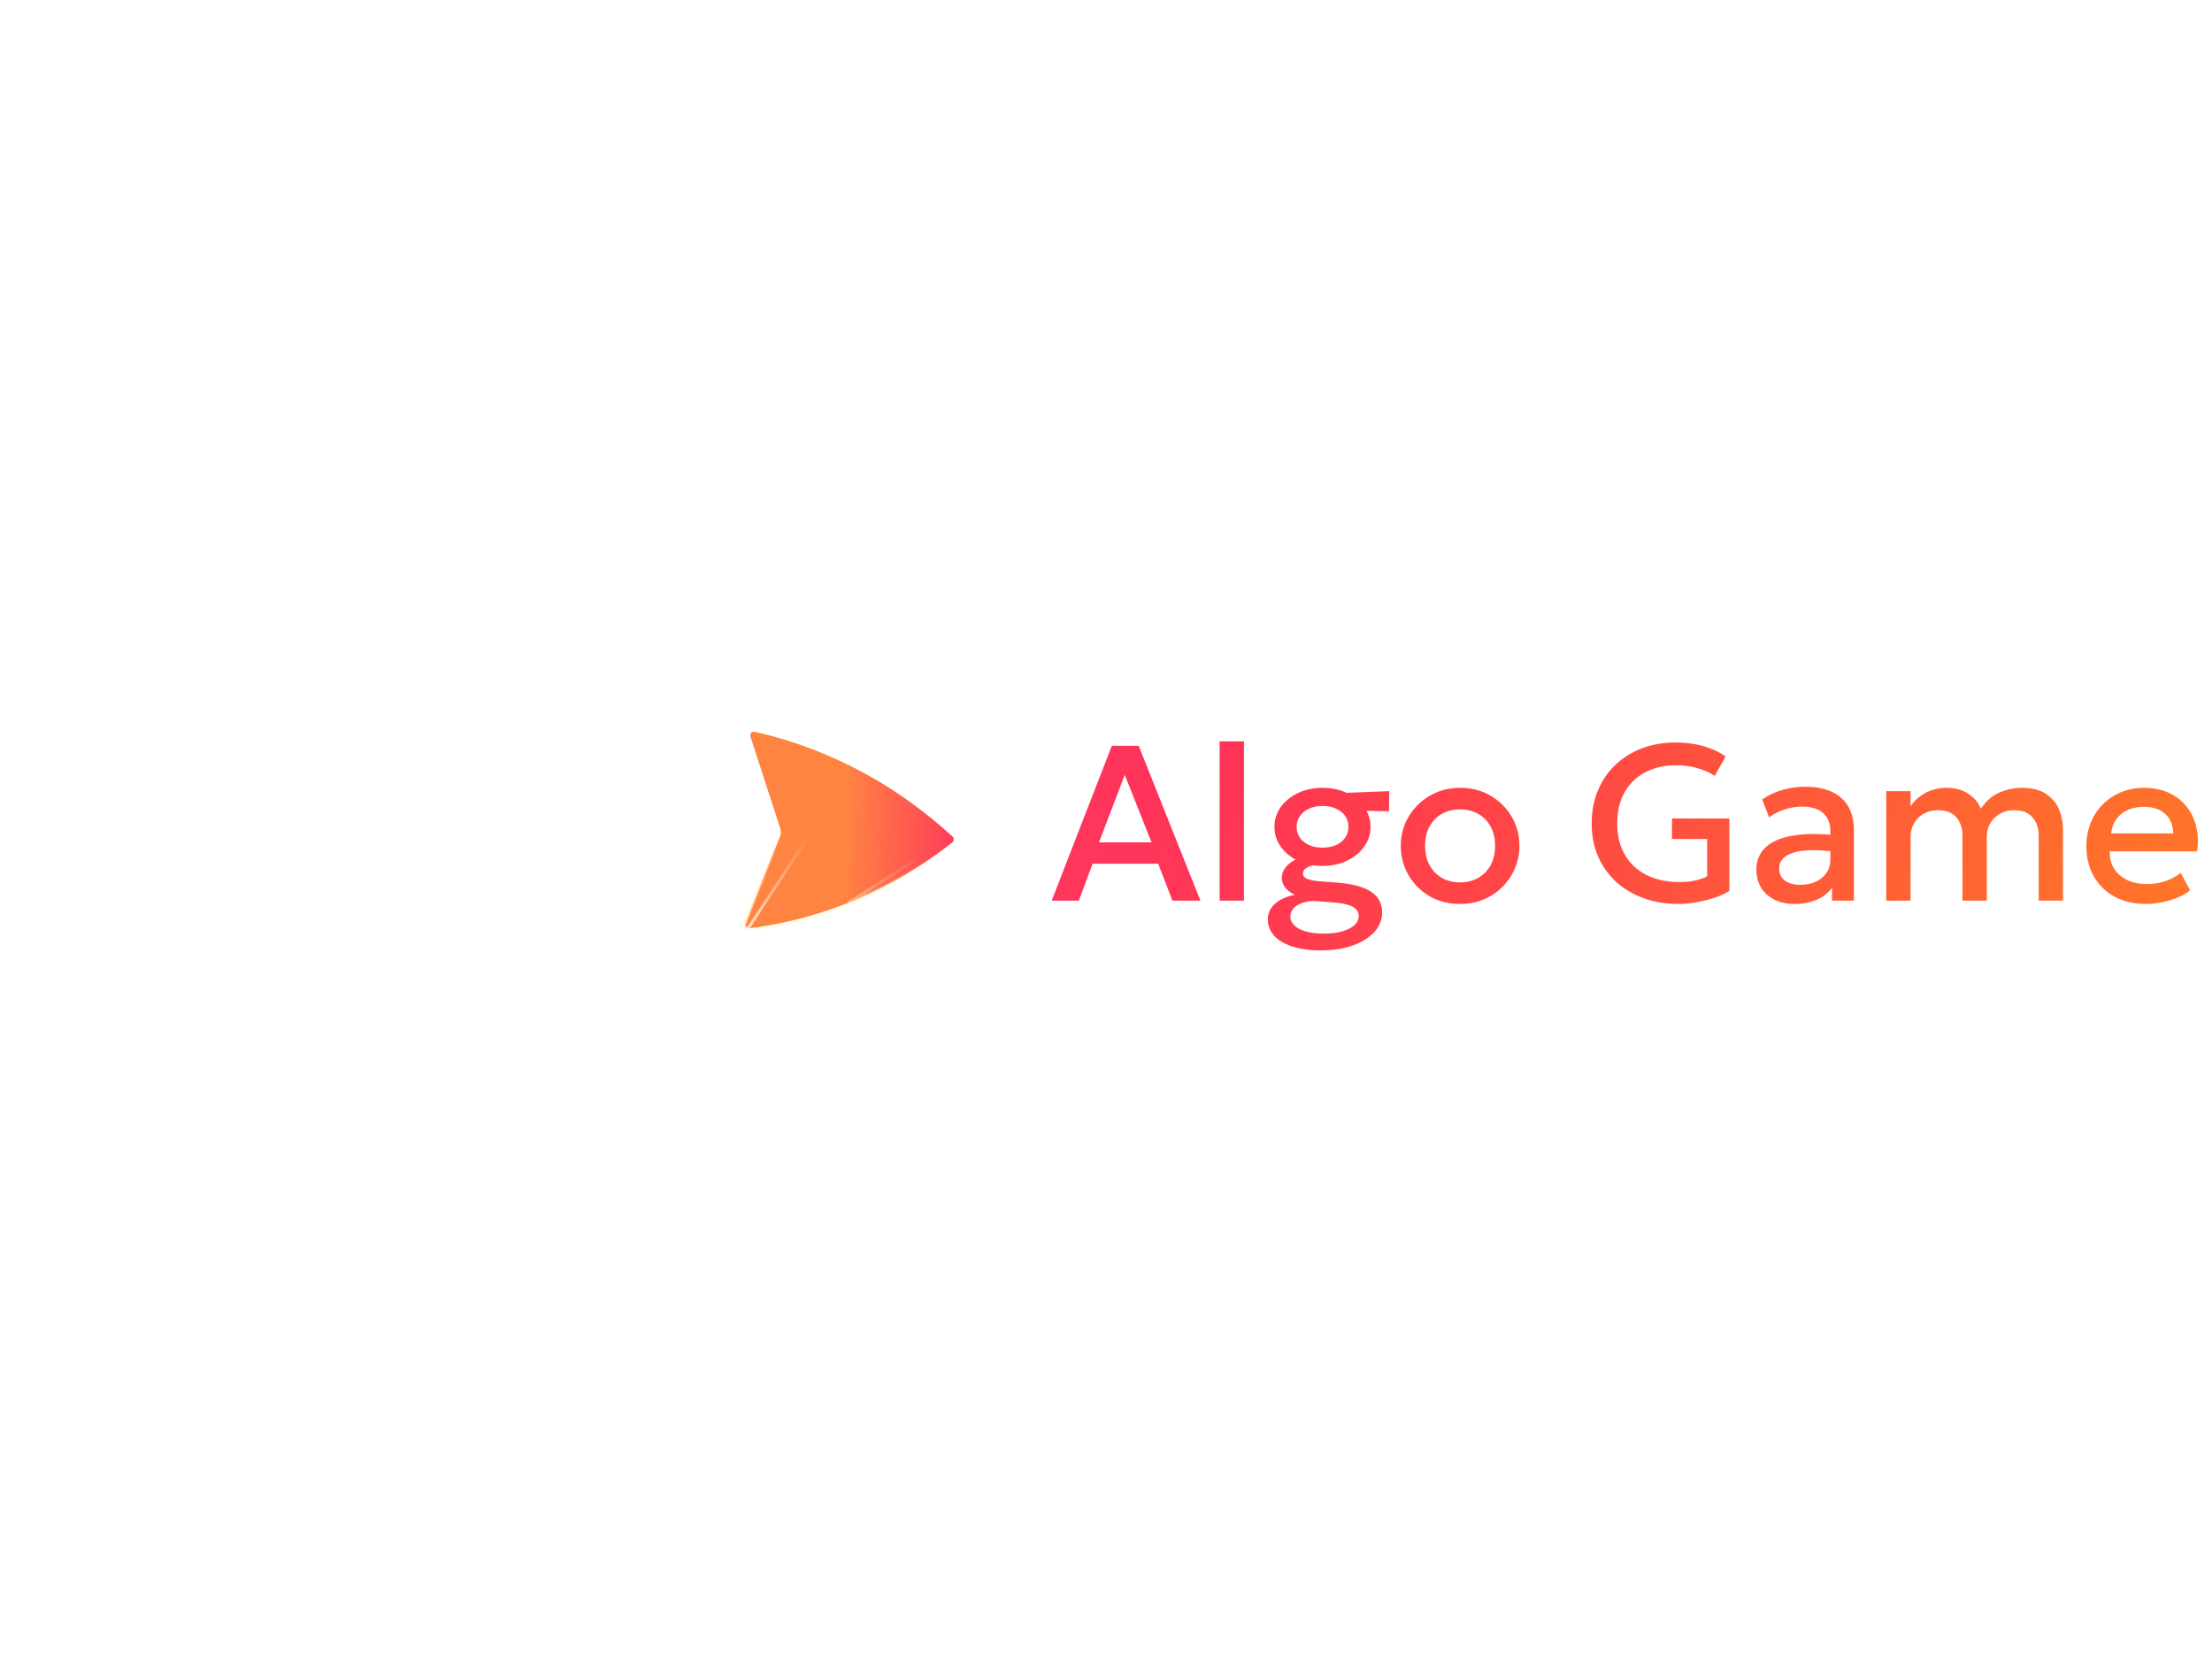
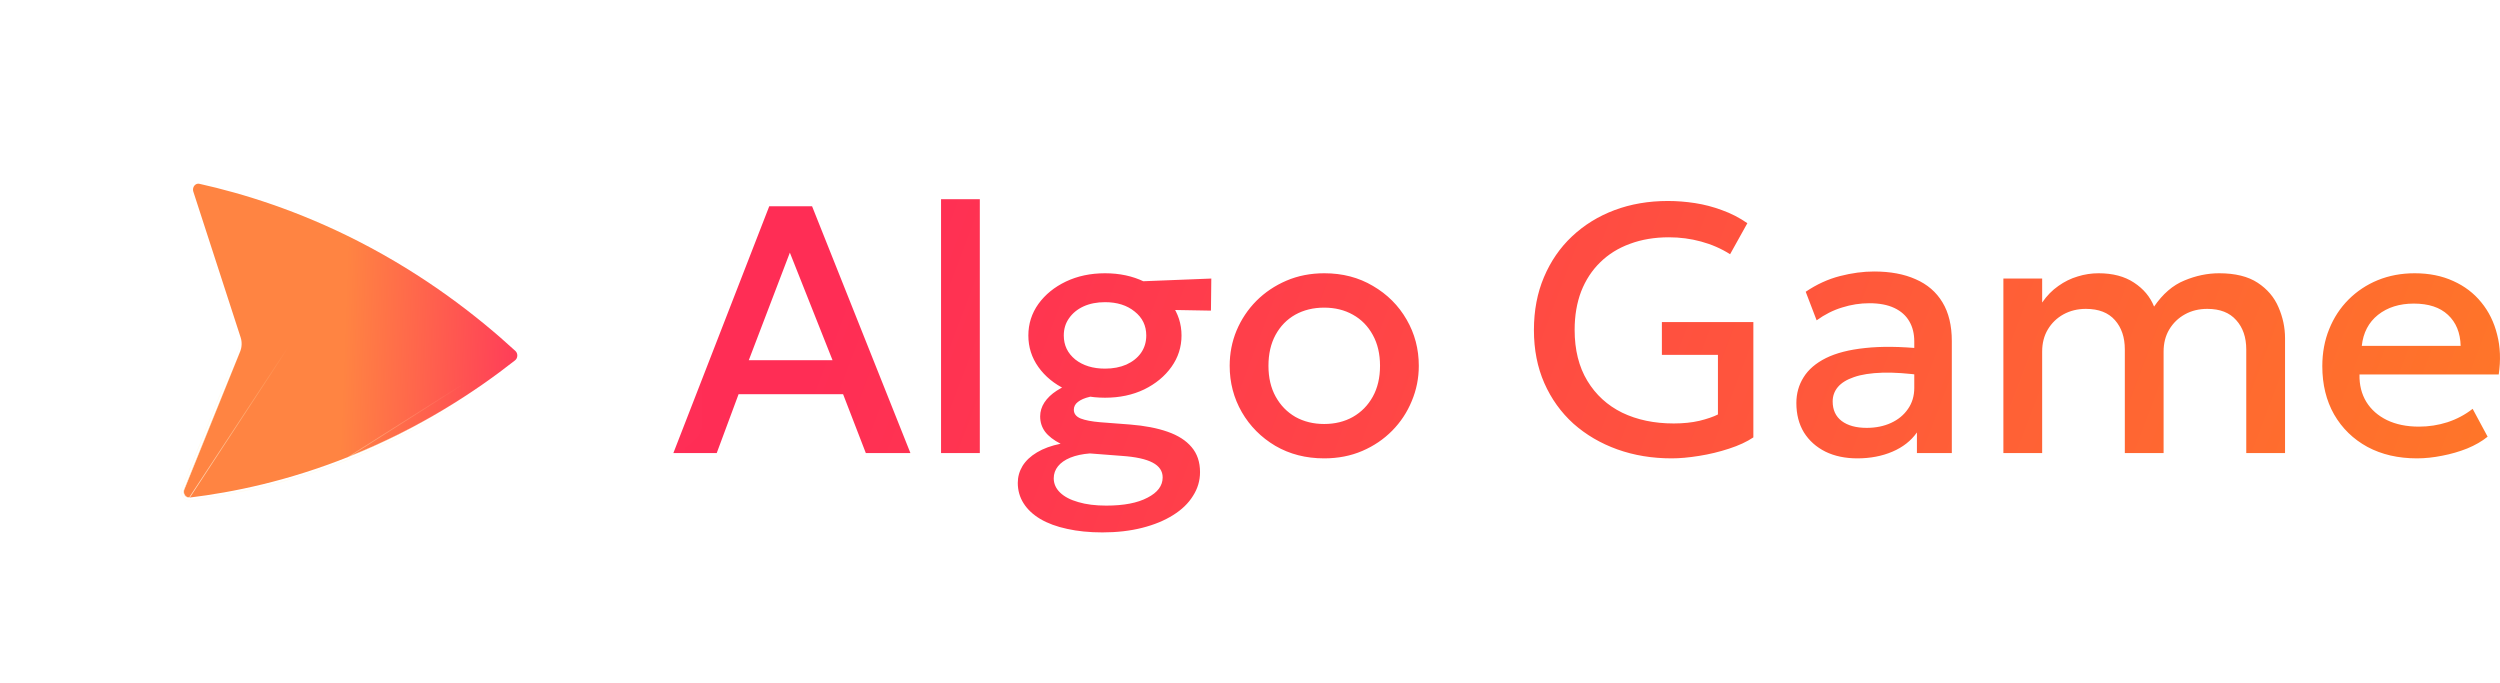
- <svg xmlns="http://www.w3.org/2000/svg" width="140" height="106" viewBox="0 0 140 106" fill="none">
-   <path d="M66.561 57L70.369 47.2H72.07L75.976 57H74.205L73.302 54.662H69.151L68.283 57H66.561ZM69.557 53.311H72.882L71.188 49.041L69.557 53.311ZM77.192 57V46.92H78.732V57H77.192ZM83.6 60.15C83.082 60.15 82.615 60.103 82.2 60.01C81.785 59.921 81.43 59.791 81.136 59.618C80.847 59.445 80.625 59.238 80.471 58.995C80.317 58.752 80.24 58.482 80.24 58.183C80.24 57.945 80.303 57.721 80.429 57.511C80.56 57.301 80.751 57.121 81.003 56.972C81.26 56.818 81.572 56.704 81.941 56.629C81.666 56.489 81.46 56.33 81.325 56.153C81.194 55.976 81.129 55.773 81.129 55.544C81.129 55.348 81.185 55.164 81.297 54.991C81.414 54.814 81.577 54.657 81.787 54.522C82.002 54.382 82.254 54.268 82.543 54.179C82.832 54.09 83.152 54.039 83.502 54.025L83.838 54.697C83.549 54.692 83.301 54.716 83.096 54.767C82.895 54.814 82.739 54.881 82.627 54.97C82.52 55.054 82.466 55.157 82.466 55.278C82.466 55.437 82.557 55.553 82.739 55.628C82.921 55.698 83.178 55.747 83.509 55.775L84.699 55.866C85.282 55.913 85.779 56.008 86.19 56.153C86.605 56.298 86.923 56.501 87.142 56.762C87.366 57.023 87.478 57.355 87.478 57.756C87.478 58.097 87.385 58.412 87.198 58.701C87.016 58.995 86.752 59.249 86.407 59.464C86.066 59.679 85.658 59.847 85.182 59.968C84.706 60.089 84.179 60.15 83.6 60.15ZM83.754 59.086C84.449 59.086 84.995 58.981 85.392 58.771C85.793 58.566 85.994 58.297 85.994 57.966C85.994 57.714 85.861 57.518 85.595 57.378C85.329 57.238 84.923 57.149 84.377 57.112L83.103 57.014C82.804 57.037 82.545 57.093 82.326 57.182C82.111 57.271 81.948 57.385 81.836 57.525C81.724 57.665 81.668 57.824 81.668 58.001C81.668 58.216 81.752 58.405 81.92 58.568C82.088 58.731 82.328 58.857 82.641 58.946C82.954 59.039 83.325 59.086 83.754 59.086ZM83.705 54.802C83.126 54.802 82.606 54.692 82.144 54.473C81.687 54.254 81.325 53.957 81.059 53.584C80.793 53.211 80.66 52.793 80.66 52.331C80.66 51.869 80.793 51.451 81.059 51.078C81.33 50.705 81.694 50.408 82.151 50.189C82.613 49.97 83.131 49.86 83.705 49.86C84.279 49.86 84.795 49.97 85.252 50.189C85.709 50.408 86.071 50.705 86.337 51.078C86.608 51.451 86.743 51.869 86.743 52.331C86.743 52.788 86.61 53.204 86.344 53.577C86.078 53.95 85.716 54.249 85.259 54.473C84.802 54.692 84.284 54.802 83.705 54.802ZM83.705 53.647C84.022 53.647 84.305 53.593 84.552 53.486C84.799 53.374 84.993 53.22 85.133 53.024C85.273 52.823 85.343 52.592 85.343 52.331C85.343 51.939 85.189 51.622 84.881 51.379C84.578 51.132 84.186 51.008 83.705 51.008C83.383 51.008 83.098 51.064 82.851 51.176C82.608 51.288 82.417 51.444 82.277 51.645C82.137 51.841 82.067 52.07 82.067 52.331C82.067 52.718 82.219 53.036 82.522 53.283C82.83 53.526 83.224 53.647 83.705 53.647ZM84.783 51.288L84.209 50.217L87.926 50.07L87.912 51.344L84.783 51.288ZM92.408 57.21C91.684 57.21 91.038 57.044 90.469 56.713C89.904 56.377 89.461 55.931 89.139 55.376C88.817 54.816 88.656 54.202 88.656 53.535C88.656 53.04 88.747 52.574 88.929 52.135C89.115 51.692 89.377 51.3 89.713 50.959C90.053 50.618 90.453 50.35 90.91 50.154C91.367 49.958 91.869 49.86 92.415 49.86C93.138 49.86 93.782 50.028 94.347 50.364C94.916 50.695 95.362 51.141 95.684 51.701C96.006 52.256 96.167 52.868 96.167 53.535C96.167 54.025 96.073 54.492 95.887 54.935C95.705 55.378 95.446 55.77 95.11 56.111C94.774 56.452 94.377 56.72 93.92 56.916C93.463 57.112 92.959 57.21 92.408 57.21ZM92.408 55.845C92.837 55.845 93.218 55.752 93.549 55.565C93.885 55.374 94.148 55.105 94.34 54.76C94.531 54.415 94.627 54.006 94.627 53.535C94.627 53.064 94.531 52.655 94.34 52.31C94.148 51.96 93.885 51.692 93.549 51.505C93.218 51.318 92.837 51.225 92.408 51.225C91.978 51.225 91.596 51.318 91.26 51.505C90.928 51.692 90.667 51.96 90.476 52.31C90.289 52.655 90.196 53.064 90.196 53.535C90.196 54.006 90.291 54.415 90.483 54.76C90.674 55.105 90.936 55.374 91.267 55.565C91.603 55.752 91.983 55.845 92.408 55.845ZM106.213 57.21C105.434 57.21 104.713 57.091 104.05 56.853C103.388 56.615 102.807 56.274 102.307 55.831C101.813 55.383 101.428 54.846 101.152 54.221C100.877 53.596 100.739 52.893 100.739 52.114C100.739 51.339 100.872 50.639 101.138 50.014C101.404 49.384 101.775 48.845 102.251 48.397C102.732 47.944 103.294 47.597 103.938 47.354C104.587 47.111 105.294 46.99 106.059 46.99C106.414 46.99 106.773 47.018 107.137 47.074C107.501 47.13 107.858 47.223 108.208 47.354C108.563 47.48 108.899 47.653 109.216 47.872L108.53 49.104C108.176 48.88 107.791 48.712 107.375 48.6C106.965 48.488 106.54 48.432 106.101 48.432C105.532 48.432 105.016 48.518 104.554 48.691C104.092 48.859 103.698 49.104 103.371 49.426C103.045 49.743 102.793 50.128 102.615 50.581C102.443 51.034 102.356 51.542 102.356 52.107C102.356 52.9 102.524 53.575 102.86 54.13C103.196 54.685 103.658 55.108 104.246 55.397C104.839 55.682 105.52 55.824 106.29 55.824C106.668 55.824 107.009 55.789 107.312 55.719C107.616 55.644 107.861 55.56 108.047 55.467V53.101H105.821V51.799H109.454V56.377C109.198 56.55 108.876 56.699 108.488 56.825C108.106 56.951 107.709 57.047 107.298 57.112C106.892 57.177 106.531 57.21 106.213 57.21ZM113.584 57.21C113.103 57.21 112.681 57.121 112.317 56.944C111.953 56.762 111.668 56.508 111.463 56.181C111.262 55.85 111.162 55.46 111.162 55.012C111.162 54.634 111.258 54.293 111.449 53.99C111.64 53.682 111.937 53.428 112.338 53.227C112.744 53.026 113.264 52.893 113.899 52.828C114.534 52.758 115.297 52.767 116.188 52.856L116.216 53.92C115.581 53.831 115.035 53.794 114.578 53.808C114.121 53.822 113.745 53.88 113.451 53.983C113.162 54.081 112.947 54.214 112.807 54.382C112.672 54.545 112.604 54.734 112.604 54.949C112.604 55.285 112.723 55.544 112.961 55.726C113.204 55.908 113.535 55.999 113.955 55.999C114.314 55.999 114.636 55.934 114.921 55.803C115.206 55.672 115.43 55.488 115.593 55.25C115.761 55.012 115.845 54.732 115.845 54.41V52.569C115.845 52.261 115.78 51.995 115.649 51.771C115.518 51.542 115.32 51.365 115.054 51.239C114.788 51.113 114.457 51.05 114.06 51.05C113.696 51.05 113.337 51.106 112.982 51.218C112.627 51.325 112.289 51.496 111.967 51.729L111.533 50.595C111.967 50.301 112.42 50.093 112.891 49.972C113.362 49.851 113.815 49.79 114.249 49.79C114.893 49.79 115.444 49.893 115.901 50.098C116.363 50.299 116.718 50.604 116.965 51.015C117.212 51.421 117.336 51.934 117.336 52.555V57H115.95V56.181C115.717 56.512 115.392 56.767 114.977 56.944C114.562 57.121 114.097 57.21 113.584 57.21ZM119.384 57V50.07H120.924V51.022C121.11 50.751 121.325 50.532 121.568 50.364C121.81 50.191 122.067 50.065 122.338 49.986C122.608 49.902 122.884 49.86 123.164 49.86C123.728 49.86 124.197 49.984 124.571 50.231C124.949 50.478 125.215 50.796 125.369 51.183C125.714 50.679 126.115 50.334 126.573 50.147C127.03 49.956 127.49 49.86 127.952 49.86C128.591 49.86 129.102 49.986 129.485 50.238C129.867 50.49 130.143 50.814 130.311 51.211C130.483 51.608 130.57 52.016 130.57 52.436V57H129.03V52.884C129.03 52.403 128.897 52.016 128.631 51.722C128.369 51.423 127.987 51.274 127.483 51.274C127.151 51.274 126.855 51.346 126.594 51.491C126.332 51.636 126.125 51.836 125.971 52.093C125.821 52.345 125.747 52.637 125.747 52.968V57H124.207V52.884C124.207 52.403 124.076 52.016 123.815 51.722C123.553 51.423 123.168 51.274 122.66 51.274C122.333 51.274 122.037 51.346 121.771 51.491C121.509 51.636 121.302 51.836 121.148 52.093C120.998 52.345 120.924 52.637 120.924 52.968V57H119.384ZM135.809 57.21C135.063 57.21 134.407 57.058 133.842 56.755C133.278 56.447 132.837 56.018 132.519 55.467C132.207 54.916 132.05 54.277 132.05 53.549C132.05 53.017 132.141 52.527 132.323 52.079C132.505 51.626 132.762 51.234 133.093 50.903C133.425 50.572 133.812 50.315 134.255 50.133C134.703 49.951 135.191 49.86 135.718 49.86C136.292 49.86 136.803 49.963 137.251 50.168C137.699 50.369 138.07 50.651 138.364 51.015C138.663 51.379 138.873 51.806 138.994 52.296C139.12 52.781 139.141 53.309 139.057 53.878H133.527C133.518 54.293 133.609 54.657 133.8 54.97C133.992 55.278 134.265 55.518 134.619 55.691C134.979 55.864 135.401 55.95 135.886 55.95C136.278 55.95 136.656 55.892 137.02 55.775C137.389 55.654 137.723 55.476 138.021 55.243L138.616 56.349C138.392 56.531 138.122 56.687 137.804 56.818C137.487 56.944 137.156 57.04 136.81 57.105C136.465 57.175 136.131 57.21 135.809 57.21ZM133.618 52.744H137.545C137.531 52.221 137.363 51.811 137.041 51.512C136.724 51.213 136.271 51.064 135.683 51.064C135.114 51.064 134.64 51.213 134.262 51.512C133.889 51.811 133.674 52.221 133.618 52.744Z" fill="url(#paint0_linear_3_11)" />
+ <svg xmlns="http://www.w3.org/2000/svg" width="648" height="177" viewBox="0 0 648 177" fill="none">
+   <path d="M174.536 117.437L199.388 53.465H210.49L235.982 117.437H224.423L218.53 102.175H191.439L185.774 117.437H174.536ZM194.089 93.356H215.789L204.733 65.483L194.089 93.356ZM243.918 117.437V51.637H253.968V117.437H243.918ZM285.737 138C282.357 138 279.311 137.695 276.6 137.086C273.889 136.507 271.575 135.655 269.656 134.527C267.768 133.4 266.321 132.045 265.316 130.46C264.311 128.876 263.809 127.11 263.809 125.16C263.809 123.606 264.22 122.144 265.042 120.773C265.895 119.402 267.144 118.229 268.788 117.255C270.463 116.249 272.504 115.503 274.91 115.016C273.113 114.102 271.773 113.066 270.89 111.908C270.037 110.751 269.611 109.426 269.611 107.933C269.611 106.654 269.976 105.45 270.707 104.323C271.468 103.166 272.535 102.145 273.905 101.262C275.306 100.348 276.95 99.602 278.839 99.022C280.727 98.444 282.814 98.109 285.098 98.017L287.291 102.404C285.402 102.373 283.788 102.526 282.448 102.861C281.138 103.166 280.118 103.607 279.387 104.186C278.686 104.734 278.337 105.405 278.337 106.197C278.337 107.233 278.93 107.994 280.118 108.481C281.306 108.938 282.981 109.258 285.144 109.441L292.91 110.035C296.717 110.34 299.96 110.964 302.641 111.908C305.351 112.853 307.422 114.178 308.854 115.884C310.316 117.59 311.047 119.753 311.047 122.372C311.047 124.596 310.437 126.653 309.219 128.541C308.032 130.46 306.311 132.12 304.057 133.522C301.833 134.923 299.169 136.02 296.062 136.812C292.956 137.604 289.514 138 285.737 138ZM286.742 131.054C291.28 131.054 294.844 130.369 297.433 128.998C300.052 127.658 301.362 125.906 301.362 123.743C301.362 122.098 300.494 120.819 298.758 119.905C297.022 118.991 294.372 118.412 290.808 118.169L282.494 117.529C280.544 117.681 278.854 118.046 277.423 118.625C276.022 119.205 274.956 119.951 274.225 120.865C273.494 121.778 273.128 122.814 273.128 123.972C273.128 125.373 273.677 126.607 274.773 127.673C275.87 128.739 277.438 129.562 279.479 130.141C281.519 130.75 283.94 131.054 286.742 131.054ZM286.423 103.089C282.646 103.089 279.25 102.373 276.235 100.942C273.25 99.51 270.89 97.575 269.154 95.138C267.418 92.702 266.55 89.975 266.55 86.959C266.55 83.943 267.418 81.217 269.154 78.78C270.92 76.343 273.296 74.408 276.281 72.977C279.296 71.545 282.677 70.829 286.423 70.829C290.169 70.829 293.534 71.545 296.519 72.977C299.504 74.408 301.864 76.343 303.6 78.78C305.366 81.217 306.25 83.943 306.25 86.959C306.25 89.944 305.382 92.656 303.646 95.093C301.91 97.53 299.549 99.48 296.565 100.942C293.58 102.373 290.199 103.089 286.423 103.089ZM286.423 95.55C288.494 95.55 290.336 95.199 291.951 94.499C293.565 93.768 294.829 92.762 295.742 91.483C296.656 90.173 297.113 88.665 297.113 86.959C297.113 84.4 296.108 82.329 294.098 80.745C292.118 79.13 289.559 78.323 286.423 78.323C284.321 78.323 282.463 78.688 280.849 79.42C279.265 80.151 278.017 81.171 277.103 82.481C276.189 83.761 275.732 85.254 275.732 86.959C275.732 89.487 276.722 91.559 278.702 93.174C280.712 94.758 283.285 95.55 286.423 95.55ZM293.458 80.151L289.712 73.159L313.971 72.2L313.879 80.516L293.458 80.151ZM343.22 118.808C338.5 118.808 334.281 117.727 330.566 115.564C326.88 113.371 323.987 110.461 321.886 106.836C319.784 103.181 318.733 99.175 318.733 94.819C318.733 91.589 319.327 88.543 320.515 85.68C321.734 82.786 323.439 80.227 325.632 78.003C327.855 75.779 330.459 74.028 333.444 72.748C336.428 71.469 339.703 70.829 343.266 70.829C347.987 70.829 352.19 71.926 355.875 74.119C359.591 76.282 362.499 79.191 364.601 82.847C366.702 86.472 367.753 90.463 367.753 94.819C367.753 98.017 367.144 101.064 365.926 103.958C364.738 106.851 363.048 109.41 360.855 111.634C358.662 113.858 356.073 115.61 353.088 116.889C350.104 118.169 346.815 118.808 343.22 118.808ZM343.22 109.898C346.022 109.898 348.505 109.289 350.667 108.07C352.86 106.821 354.581 105.069 355.829 102.815C357.078 100.561 357.703 97.895 357.703 94.819C357.703 91.742 357.078 89.076 355.829 86.822C354.581 84.537 352.86 82.786 350.667 81.567C348.505 80.349 346.022 79.739 343.22 79.739C340.419 79.739 337.921 80.349 335.728 81.567C333.566 82.786 331.86 84.537 330.612 86.822C329.393 89.076 328.784 91.742 328.784 94.819C328.784 97.895 329.409 100.561 330.657 102.815C331.906 105.069 333.612 106.821 335.774 108.07C337.967 109.289 340.449 109.898 343.22 109.898ZM433.318 118.808C428.234 118.808 423.529 118.031 419.202 116.478C414.881 114.924 411.09 112.7 407.826 109.806C404.602 106.882 402.09 103.379 400.288 99.297C398.494 95.215 397.593 90.63 397.593 85.543C397.593 80.486 398.461 75.916 400.197 71.834C401.933 67.722 404.354 64.203 407.461 61.279C410.6 58.324 414.268 56.055 418.471 54.47C422.707 52.886 427.321 52.094 432.313 52.094C434.63 52.094 436.973 52.277 439.349 52.643C441.724 53.008 444.054 53.617 446.339 54.47C448.655 55.293 450.848 56.42 452.917 57.852L448.44 65.894C446.13 64.432 443.617 63.335 440.902 62.604C438.226 61.873 435.453 61.507 432.588 61.507C428.874 61.507 425.506 62.071 422.491 63.198C419.476 64.295 416.905 65.894 414.771 67.996C412.643 70.067 410.998 72.58 409.837 75.535C408.714 78.491 408.146 81.811 408.146 85.497C408.146 90.675 409.243 95.078 411.436 98.703C413.628 102.328 416.644 105.085 420.481 106.973C424.351 108.832 428.796 109.761 433.821 109.761C436.288 109.761 438.513 109.532 440.491 109.075C442.475 108.588 444.074 108.039 445.288 107.43V91.986H430.76V83.486H454.471V113.371C452.8 114.498 450.698 115.473 448.166 116.295C445.673 117.118 443.082 117.742 440.4 118.169C437.75 118.595 435.394 118.808 433.318 118.808ZM481.424 118.808C478.285 118.808 475.531 118.229 473.156 117.072C470.78 115.884 468.92 114.224 467.582 112.091C466.27 109.929 465.618 107.385 465.618 104.46C465.618 101.993 466.244 99.769 467.491 97.789C468.737 95.778 470.675 94.118 473.293 92.808C475.942 91.498 479.336 90.63 483.48 90.204C487.625 89.746 492.604 89.807 498.419 90.386L498.602 97.332C494.458 96.753 490.894 96.509 487.912 96.601C484.929 96.692 482.475 97.073 480.556 97.743C478.67 98.383 477.267 99.251 476.353 100.348C475.472 101.414 475.029 102.647 475.029 104.049C475.029 106.242 475.805 107.933 477.359 109.121C478.944 110.309 481.105 110.903 483.846 110.903C486.189 110.903 488.29 110.477 490.15 109.624C492.01 108.77 493.472 107.567 494.536 106.014C495.632 104.46 496.181 102.632 496.181 100.53V88.513C496.181 86.502 495.756 84.766 494.901 83.304C494.046 81.811 492.754 80.653 491.018 79.831C489.282 79.008 487.122 78.597 484.531 78.597C482.155 78.597 479.812 78.963 477.496 79.694C475.179 80.394 472.973 81.507 470.871 83.029L468.039 75.627C470.871 73.708 473.828 72.352 476.902 71.56C479.976 70.768 482.932 70.372 485.765 70.372C489.968 70.372 493.564 71.043 496.546 72.383C499.561 73.693 501.878 75.688 503.49 78.369C505.102 81.019 505.911 84.37 505.911 88.421V117.437H496.866V112.091C495.345 114.254 493.224 115.915 490.516 117.072C487.807 118.229 484.772 118.808 481.424 118.808ZM519.277 117.437V72.2H529.328V78.414C530.542 76.647 531.945 75.216 533.531 74.119C535.11 72.992 536.788 72.169 538.556 71.651C540.319 71.103 542.12 70.829 543.947 70.829C547.628 70.829 550.689 71.636 553.13 73.251C555.597 74.865 557.333 76.937 558.338 79.465C560.59 76.175 563.207 73.921 566.196 72.703C569.178 71.454 572.18 70.829 575.196 70.829C579.366 70.829 582.701 71.651 585.2 73.296C587.694 74.942 589.495 77.058 590.591 79.648C591.714 82.238 592.282 84.903 592.282 87.645V117.437H582.231V90.569C582.231 87.431 581.363 84.903 579.627 82.984C577.917 81.034 575.424 80.059 572.135 80.059C569.968 80.059 568.036 80.531 566.333 81.476C564.623 82.42 563.272 83.73 562.267 85.406C561.288 87.051 560.805 88.955 560.805 91.117V117.437H550.754V90.569C550.754 87.431 549.899 84.903 548.196 82.984C546.486 81.034 543.973 80.059 540.658 80.059C538.524 80.059 536.592 80.531 534.856 81.476C533.146 82.42 531.795 83.73 530.79 85.406C529.811 87.051 529.328 88.955 529.328 91.117V117.437H519.277ZM626.473 118.808C621.605 118.808 617.323 117.818 613.636 115.838C609.955 113.828 607.077 111.025 605.001 107.43C602.965 103.835 601.941 99.662 601.941 94.91C601.941 91.437 602.535 88.239 603.722 85.314C604.91 82.359 606.587 79.8 608.748 77.638C610.914 75.475 613.44 73.799 616.331 72.611C619.255 71.423 622.44 70.829 625.879 70.829C629.626 70.829 632.961 71.499 635.884 72.84C638.808 74.15 641.229 75.993 643.148 78.369C645.1 80.745 646.47 83.532 647.26 86.731C648.082 89.899 648.219 93.341 647.671 97.058H611.58C611.521 99.769 612.115 102.145 613.362 104.186C614.615 106.197 616.397 107.765 618.707 108.893C621.056 110.02 623.811 110.583 626.976 110.583C629.534 110.583 632.001 110.203 634.377 109.441C636.785 108.649 638.965 107.491 640.91 105.968L644.793 113.188C643.331 114.376 641.569 115.396 639.493 116.249C637.425 117.072 635.264 117.697 633.006 118.123C630.755 118.58 628.575 118.808 626.473 118.808ZM612.174 89.655H637.803C637.712 86.243 636.615 83.563 634.514 81.613C632.445 79.663 629.488 78.689 625.651 78.689C621.937 78.689 618.844 79.663 616.377 81.613C613.943 83.563 612.539 86.243 612.174 89.655Z" fill="url(#paint0_linear_3_11)" />
  <g filter="url(#filter0_d_3_11)">
-     <path d="M60.363 53.136C60.366 53.066 60.342 52.995 60.288 52.946C58.802 51.582 56.725 49.955 54.032 48.581C51.665 47.373 49.485 46.697 47.736 46.308C47.604 46.278 47.489 46.391 47.484 46.528C47.483 46.557 47.487 46.588 47.496 46.619C48.122 48.548 48.748 50.476 49.374 52.404C49.405 52.498 49.418 52.597 49.414 52.695C49.41 52.789 49.39 52.883 49.353 52.972L47.132 58.439C47.12 58.468 47.114 58.497 47.113 58.526C47.107 58.662 47.21 58.783 47.342 58.767C49.072 58.558 51.256 58.11 53.673 57.143C56.499 56.014 58.706 54.55 60.273 53.318C60.331 53.274 60.36 53.206 60.363 53.136Z" fill="url(#paint1_linear_3_11)" />
-     <path d="M53.708 57.23C56.543 56.096 58.758 54.628 60.33 53.392C60.412 53.328 60.452 53.233 60.456 53.14C60.46 53.047 60.427 52.948 60.351 52.878C58.861 51.51 56.776 49.877 54.075 48.498C51.699 47.286 49.512 46.608 47.756 46.217M53.708 57.23L53.673 57.143M53.708 57.23C51.282 58.2 49.089 58.65 47.353 58.86C47.15 58.883 47.013 58.699 47.02 58.522C47.022 58.483 47.029 58.443 47.046 58.404M47.756 46.217C47.552 46.171 47.398 46.347 47.391 46.524C47.389 46.565 47.395 46.606 47.407 46.646L47.408 46.647L47.42 46.685C48.042 48.602 48.664 50.518 49.286 52.434C49.313 52.516 49.325 52.604 49.321 52.691C49.317 52.775 49.299 52.858 49.267 52.937L47.046 58.404M47.756 46.217L47.736 46.308M53.673 57.143C56.499 56.014 58.706 54.55 60.273 53.318C60.331 53.274 60.36 53.206 60.363 53.136C60.366 53.066 60.342 52.995 60.288 52.946M53.673 57.143L60.288 52.946M47.046 58.404C47.046 58.404 47.046 58.404 47.046 58.404ZM60.288 52.946C58.802 51.582 56.725 49.955 54.032 48.581M60.288 52.946L54.032 48.581M47.736 46.308C49.485 46.697 51.665 47.373 54.032 48.581M47.736 46.308C47.604 46.278 47.489 46.391 47.484 46.528C47.483 46.557 47.487 46.588 47.496 46.619L47.504 46.642C48.127 48.563 48.751 50.484 49.374 52.404C49.405 52.498 49.418 52.597 49.414 52.695C49.41 52.789 49.39 52.883 49.353 52.972L47.132 58.439C47.12 58.468 47.114 58.497 47.113 58.526C47.107 58.662 47.21 58.783 47.342 58.767L54.032 48.581" stroke="url(#paint2_linear_3_11)" stroke-width="0.186" />
+     <path d="M134.086 92.217C134.105 91.76 133.944 91.297 133.595 90.972C123.896 82.07 110.34 71.452 92.767 62.477C77.316 54.592 63.093 50.184 51.674 47.64C50.812 47.446 50.066 48.187 50.029 49.078C50.021 49.271 50.048 49.47 50.11 49.67C54.195 62.262 58.281 74.853 62.367 87.439C62.568 88.051 62.651 88.694 62.625 89.333C62.599 89.951 62.467 90.564 62.232 91.143L47.732 126.831C47.654 127.021 47.616 127.212 47.608 127.399C47.571 128.286 48.242 129.075 49.107 128.975C60.392 127.61 74.651 124.685 90.425 118.373C108.865 111 123.27 101.447 133.498 93.405C133.873 93.116 134.067 92.672 134.086 92.217Z" fill="url(#paint1_linear_3_11)" />
+     <path d="M90.65 118.936C109.155 111.537 123.61 101.951 133.871 93.883C134.406 93.469 134.667 92.848 134.692 92.241C134.718 91.631 134.502 90.988 134.008 90.528C124.279 81.598 110.677 70.942 93.043 61.937C77.539 54.025 63.266 49.601 51.806 47.048M90.65 118.936L90.425 118.373M90.65 118.936C74.819 125.272 60.508 128.208 49.179 129.577C47.849 129.732 46.954 128.531 47.002 127.374C47.012 127.121 47.064 126.86 47.171 126.6M51.806 47.048C50.475 46.749 49.471 47.894 49.423 49.053C49.411 49.32 49.449 49.588 49.53 49.85L49.533 49.858L49.614 50.106C53.672 62.615 57.732 75.125 61.791 87.628C61.968 88.169 62.043 88.739 62.018 89.307C61.996 89.857 61.879 90.401 61.67 90.915L47.171 126.6M51.806 47.048L51.674 47.64M90.425 118.373C108.865 111 123.27 101.447 133.498 93.405C133.873 93.116 134.067 92.672 134.086 92.217C134.105 91.76 133.944 91.297 133.595 90.972M90.425 118.373L133.595 90.972M47.171 126.6C47.172 126.6 47.171 126.601 47.171 126.6ZM133.595 90.972C123.896 82.07 110.34 71.452 92.767 62.477M133.595 90.972L92.767 62.477M51.674 47.64C63.093 50.184 77.316 54.592 92.767 62.477M51.674 47.64C50.812 47.446 50.066 48.187 50.029 49.078C50.021 49.271 50.048 49.47 50.11 49.67L50.16 49.826C54.229 62.366 58.298 74.905 62.367 87.439C62.568 88.051 62.651 88.694 62.625 89.333C62.599 89.951 62.467 90.564 62.232 91.143L47.732 126.831C47.654 127.021 47.616 127.212 47.608 127.399C47.571 128.286 48.242 129.075 49.107 128.975L92.767 62.477" stroke="url(#paint2_linear_3_11)" stroke-width="0.186" />
  </g>
  <defs>
-     <filter id="filter0_d_3_11" x="0.921" y="0.111" width="106.563" height="105.778" filterUnits="userSpaceOnUse" color-interpolation-filters="sRGB">
+     <filter id="filter0_d_3_11" x="0.902" y="0.902" width="180.82" height="175.717" filterUnits="userSpaceOnUse" color-interpolation-filters="sRGB">
      <feFlood flood-opacity="0" result="BackgroundImageFix" />
      <feColorMatrix in="SourceAlpha" type="matrix" values="0 0 0 0 0 0 0 0 0 0 0 0 0 0 0 0 0 0 127 0" result="hardAlpha" />
      <feOffset dx="0.465" dy="0.465" />
      <feGaussianBlur stdDeviation="23.235" />
      <feComposite in2="hardAlpha" operator="out" />
      <feColorMatrix type="matrix" values="0 0 0 0 1 0 0 0 0 1 0 0 0 0 1 0 0 0 1 0" />
      <feBlend mode="normal" in2="BackgroundImageFix" result="effect1_dropShadow_3_11" />
      <feBlend mode="normal" in="SourceGraphic" in2="effect1_dropShadow_3_11" result="shape" />
    </filter>
-     <linearGradient id="paint0_linear_3_11" x1="140" y1="52" x2="81.098" y2="29.765" gradientUnits="userSpaceOnUse">
+     <linearGradient id="paint0_linear_3_11" x1="653.825" y1="84.799" x2="269.385" y2="-60.295" gradientUnits="userSpaceOnUse">
      <stop stop-color="#FF7529" />
      <stop offset="1" stop-color="#FF2D55" />
    </linearGradient>
-     <linearGradient id="paint1_linear_3_11" x1="61.138" y1="53.46" x2="45.779" y2="52.906" gradientUnits="userSpaceOnUse">
+     <linearGradient id="paint1_linear_3_11" x1="139.139" y1="94.331" x2="38.907" y2="90.716" gradientUnits="userSpaceOnUse">
      <stop stop-color="#FF355B" />
      <stop offset="0.5" stop-color="#FF8442" />
    </linearGradient>
-     <linearGradient id="paint2_linear_3_11" x1="46.58" y1="51.744" x2="44.753" y2="60.342" gradientUnits="userSpaceOnUse">
+     <linearGradient id="paint2_linear_3_11" x1="44.128" y1="83.127" x2="32.204" y2="139.25" gradientUnits="userSpaceOnUse">
      <stop stop-color="#FFEEB6" stop-opacity="0" />
      <stop offset="1" stop-color="white" />
    </linearGradient>
  </defs>
</svg>
